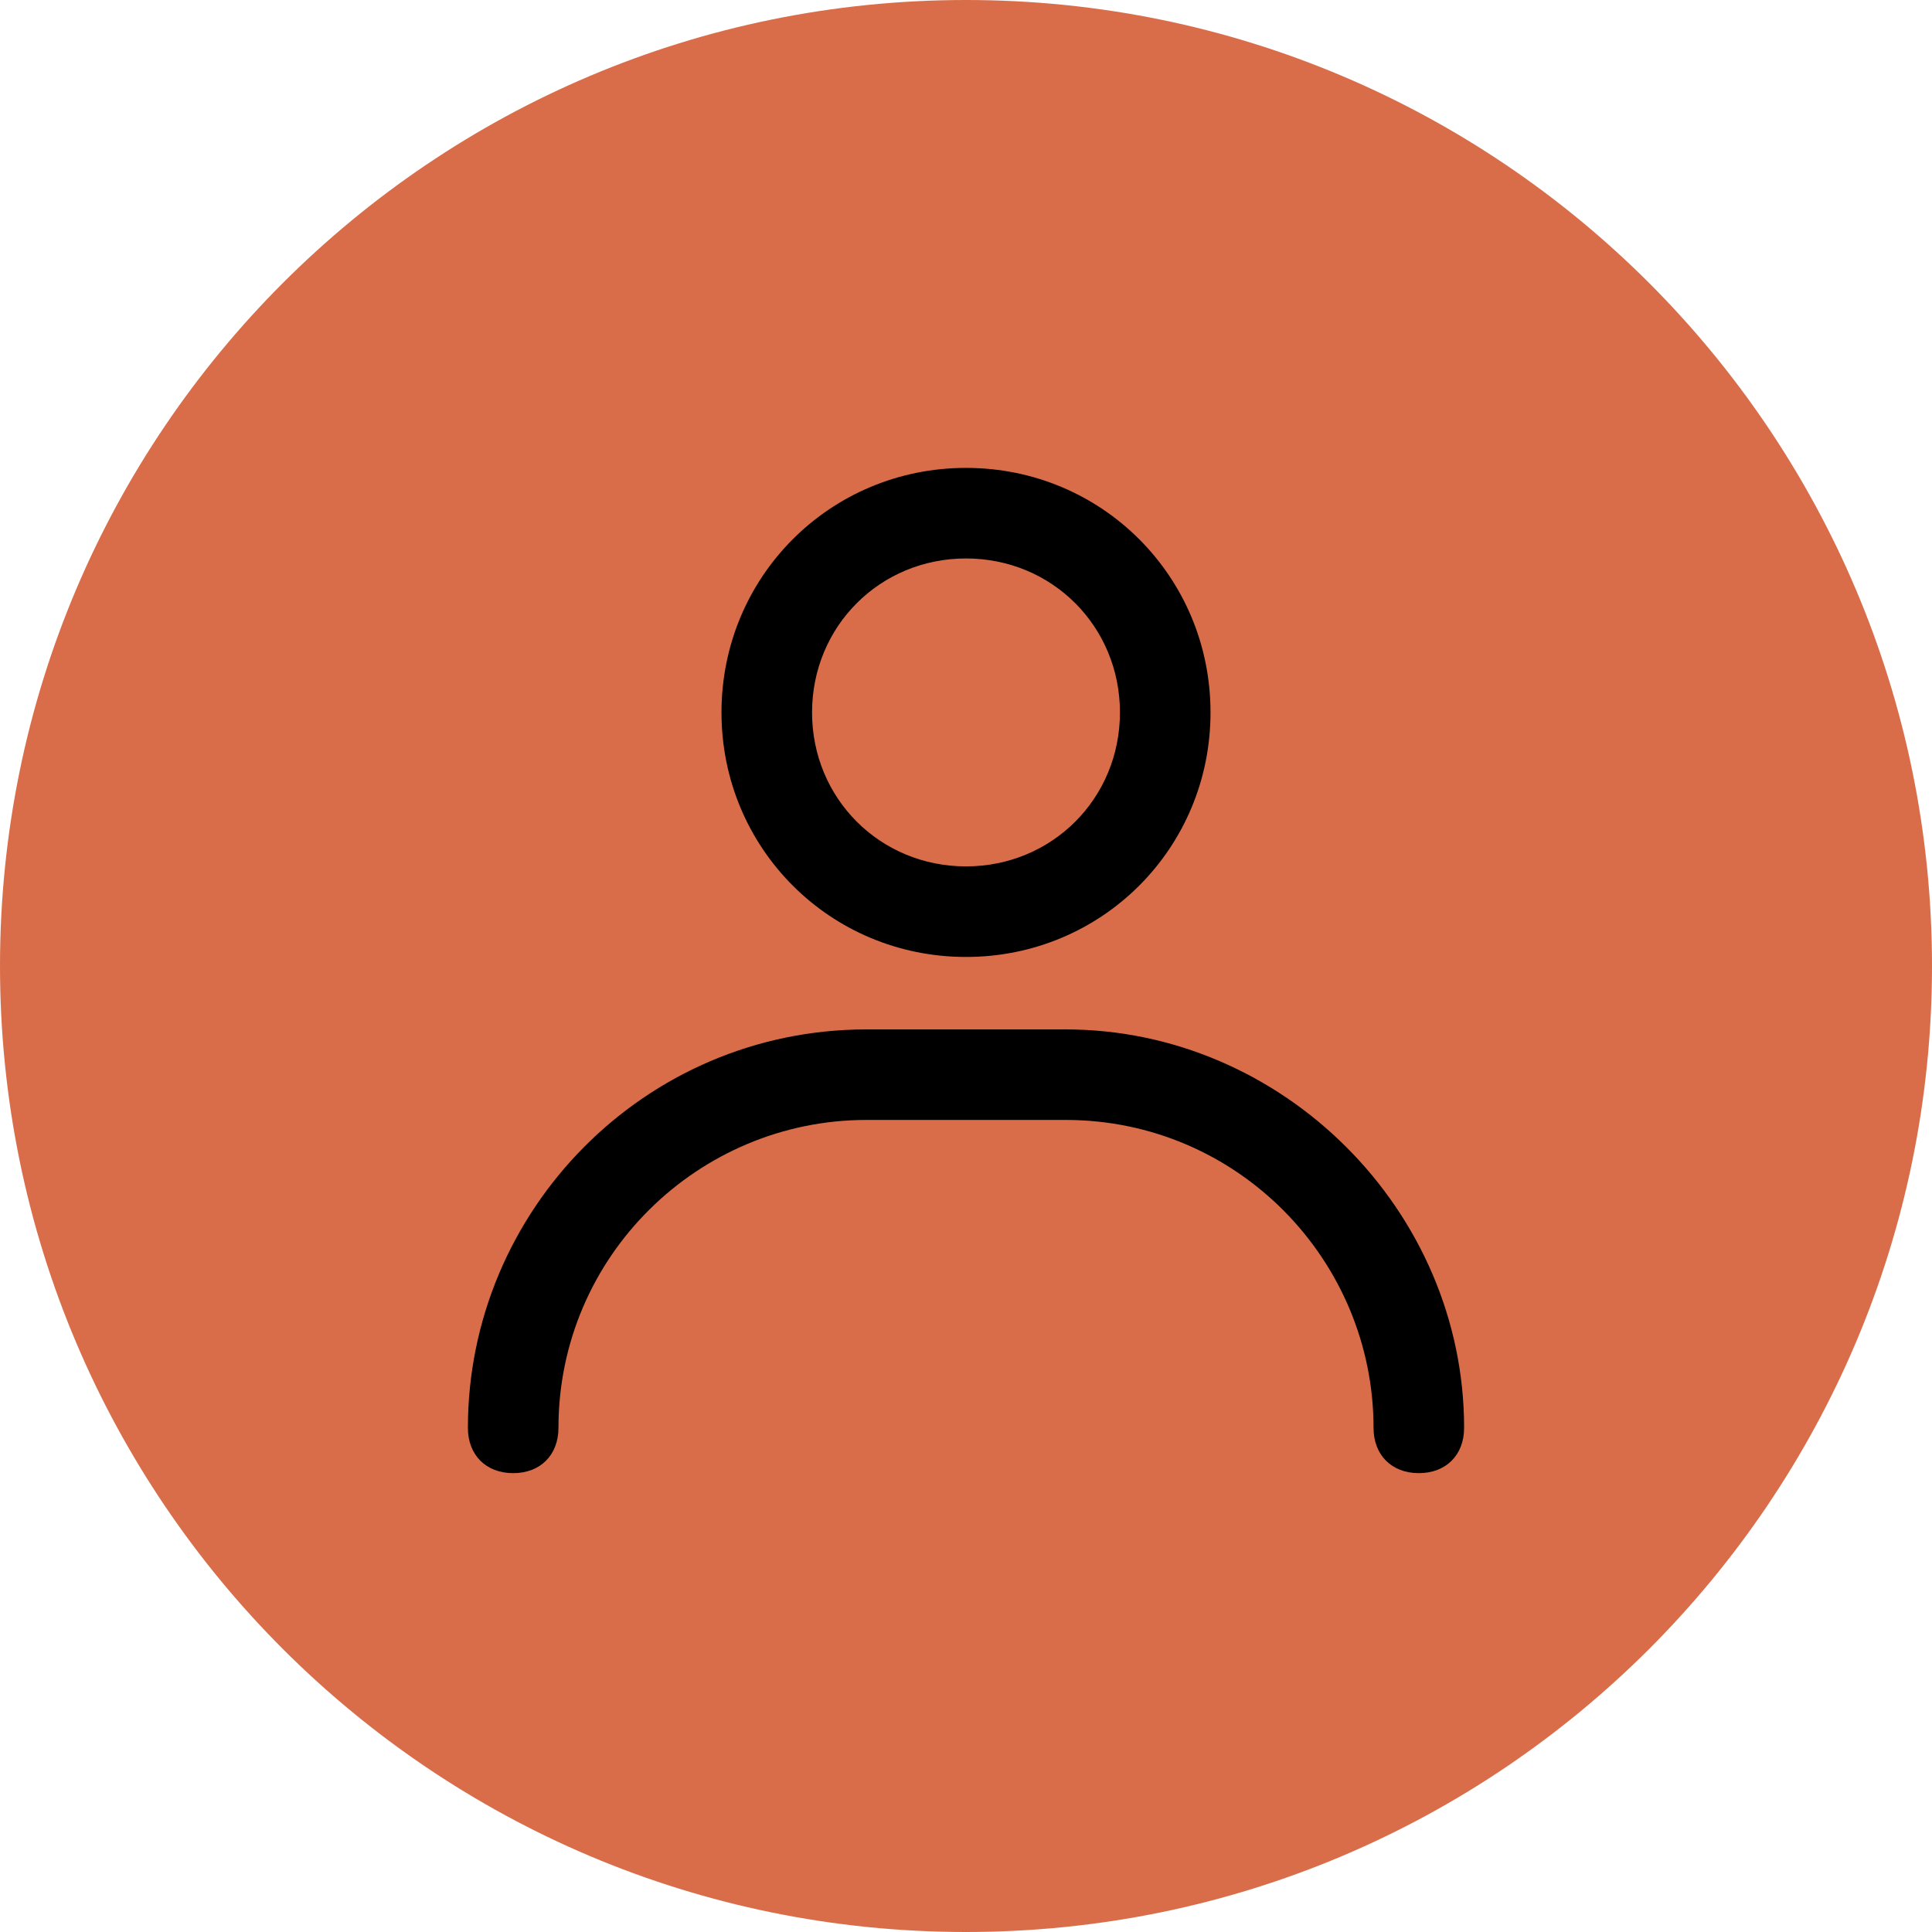
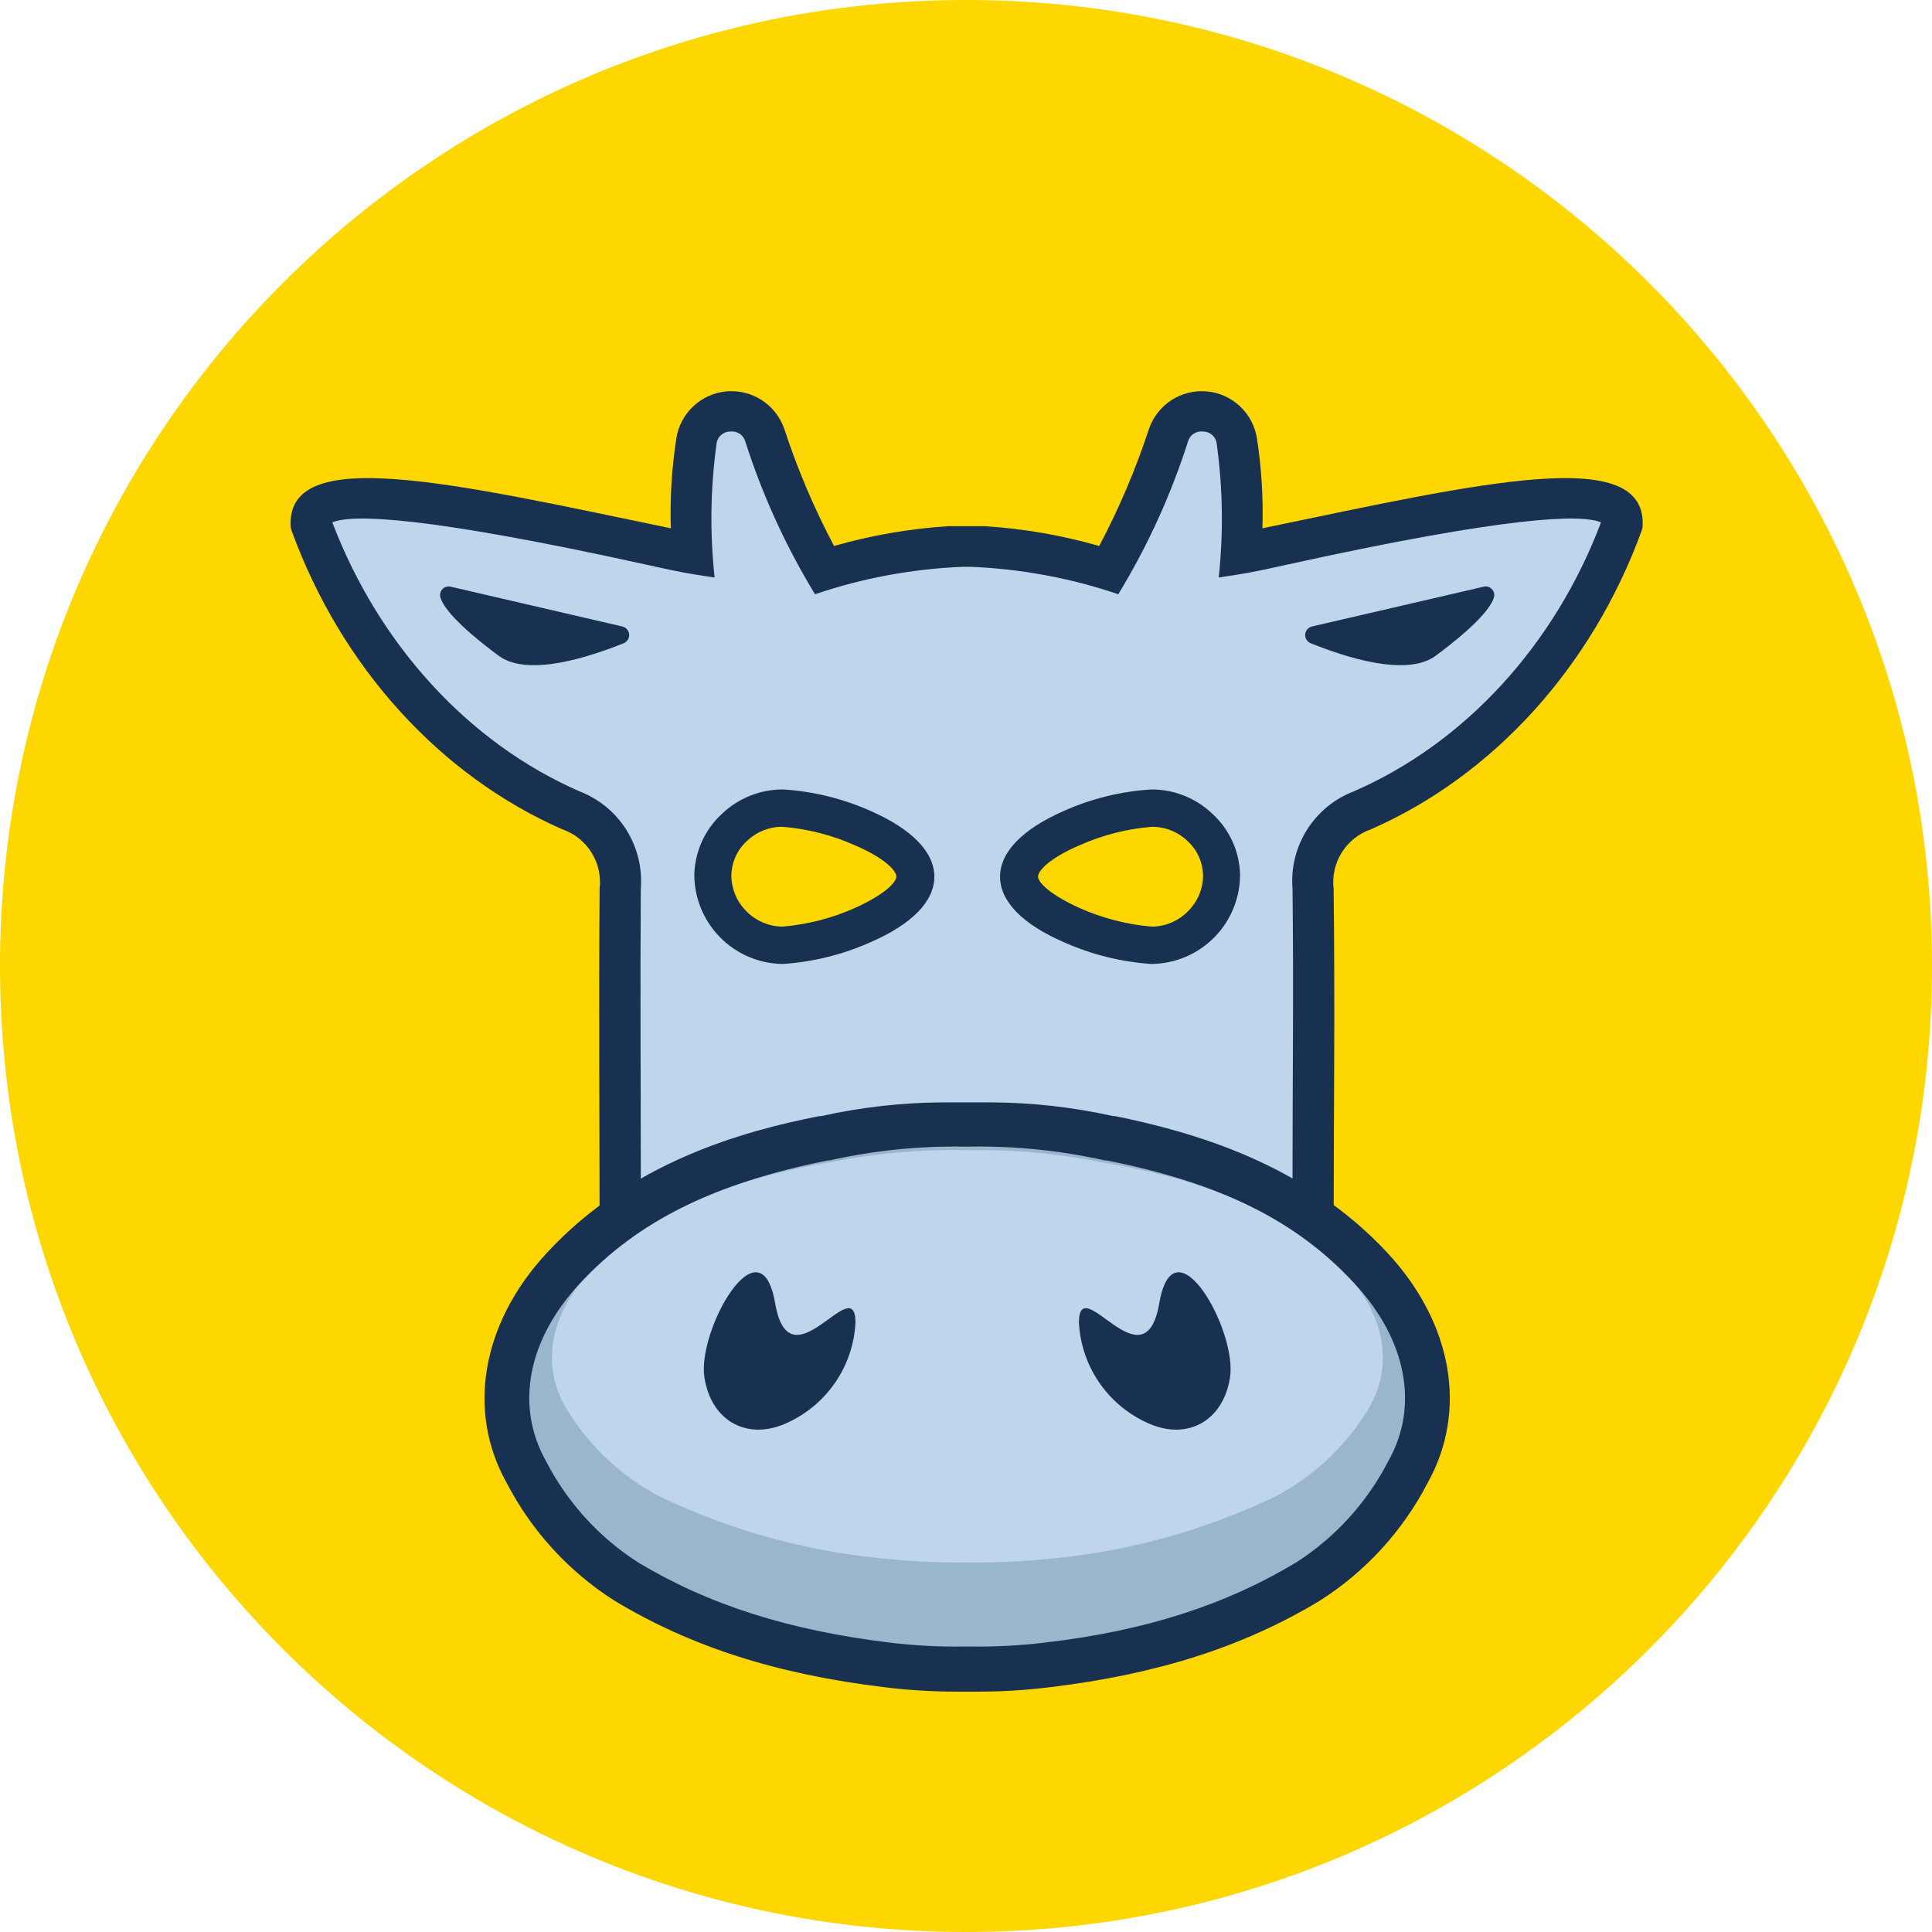
<svg xmlns="http://www.w3.org/2000/svg" width="50" height="50" viewBox="0 0 50 50" fill="none">
-   <circle cx="25" cy="25" r="25" fill="#D96D49" />
-   <path d="M25 24.766C28.516 24.766 31.328 21.953 31.328 18.438C31.328 14.922 28.516 12.109 25 12.109C21.484 12.109 18.672 14.922 18.672 18.438C18.672 21.953 21.484 24.766 25 24.766ZM25 14.453C27.227 14.453 28.984 16.211 28.984 18.438C28.984 20.664 27.227 22.422 25 22.422C22.773 22.422 21.016 20.664 21.016 18.438C21.016 16.211 22.773 14.453 25 14.453Z" fill="black" />
-   <path d="M27.578 26.641H22.422C16.68 26.641 12.109 31.328 12.109 36.953C12.109 37.656 12.578 38.125 13.281 38.125C13.984 38.125 14.453 37.656 14.453 36.953C14.453 32.5 18.086 28.984 22.422 28.984H27.578C32.031 28.984 35.547 32.617 35.547 36.953C35.547 37.656 36.016 38.125 36.719 38.125C37.422 38.125 37.891 37.656 37.891 36.953C37.891 31.328 33.203 26.641 27.578 26.641Z" fill="black" />
+   <circle cx="25" cy="25" r="25" fill="#FFD700" />
+   <path d="M25.497 13.618C26.496 13.683 27.485 13.854 28.447 14.13C28.962 13.158 29.393 12.143 29.736 11.098C29.841 10.793 30.045 10.532 30.316 10.356C30.587 10.181 30.909 10.101 31.23 10.129C31.552 10.158 31.854 10.293 32.09 10.514C32.325 10.735 32.48 11.028 32.53 11.347C32.648 12.116 32.696 12.894 32.672 13.672C38.398 12.482 42.662 11.481 42.509 13.65L42.488 13.729C41.206 17.254 38.65 20.073 35.476 21.464C35.165 21.572 34.899 21.783 34.724 22.063C34.549 22.343 34.475 22.674 34.514 23.001C34.553 26.079 34.514 29.075 34.514 32.121C31.517 30.819 28.284 30.147 25.016 30.147C21.748 30.147 18.515 30.819 15.518 32.121C15.518 29.075 15.493 26.086 15.518 23.001C15.557 22.674 15.483 22.343 15.308 22.063C15.133 21.783 14.868 21.572 14.556 21.464C11.382 20.073 8.826 17.254 7.545 13.729L7.524 13.65C7.371 11.481 11.634 12.482 17.361 13.672C17.337 12.894 17.384 12.116 17.503 11.347C17.552 11.028 17.707 10.735 17.943 10.514C18.178 10.293 18.481 10.158 18.802 10.129C19.124 10.101 19.446 10.181 19.716 10.356C19.987 10.532 20.191 10.793 20.297 11.098C20.639 12.143 21.07 13.158 21.585 14.13C22.547 13.854 23.536 13.683 24.535 13.618H25.497Z" fill="#193151" />
+   <path d="M25.118 14.669C26.42 14.721 27.707 14.96 28.941 15.379C29.697 14.138 30.302 12.812 30.745 11.428C30.767 11.345 30.819 11.272 30.891 11.225C30.963 11.177 31.05 11.157 31.135 11.169C31.225 11.168 31.311 11.202 31.377 11.262C31.442 11.323 31.483 11.406 31.49 11.495C31.648 12.639 31.664 13.798 31.54 14.946C32.221 14.843 32.392 14.818 33.294 14.616C39.038 13.352 40.919 13.302 41.434 13.519C40.234 16.693 37.916 19.224 35.044 20.477C34.541 20.668 34.114 21.017 33.827 21.471C33.539 21.926 33.407 22.461 33.45 22.997C33.482 25.553 33.45 28.056 33.45 30.57C28.009 28.549 22.024 28.549 16.584 30.57C16.584 28.056 16.566 25.553 16.584 22.997C16.626 22.461 16.494 21.926 16.207 21.471C15.919 21.017 15.492 20.668 14.99 20.477C12.128 19.224 9.81 16.693 8.6 13.519C9.114 13.302 10.996 13.352 16.74 14.616C17.642 14.818 17.805 14.843 18.494 14.946C18.369 13.798 18.386 12.639 18.543 11.495C18.55 11.406 18.591 11.323 18.657 11.262C18.723 11.202 18.809 11.168 18.898 11.169C18.984 11.157 19.07 11.177 19.142 11.225C19.214 11.272 19.266 11.345 19.289 11.428C19.731 12.812 20.337 14.138 21.092 15.379C22.326 14.96 23.614 14.721 24.916 14.669H25.118Z" fill="#BFD5EB" />
+   <path d="M20.266 24.464C19.784 24.459 19.324 24.264 18.985 23.921C18.646 23.579 18.456 23.117 18.455 22.636C18.462 22.407 18.513 22.181 18.607 21.973C18.701 21.764 18.835 21.575 19.002 21.418C19.341 21.094 19.793 20.913 20.262 20.914C20.982 20.962 21.688 21.139 22.346 21.436C23.081 21.755 23.695 22.199 23.691 22.689C23.688 23.179 23.074 23.619 22.339 23.939C21.683 24.232 20.982 24.41 20.266 24.464V24.464Z" fill="#FFD700" />
+   <path d="M20.248 24.947C19.639 24.938 19.058 24.689 18.632 24.254C18.205 23.819 17.967 23.234 17.969 22.625C17.978 22.331 18.045 22.042 18.167 21.774C18.289 21.507 18.463 21.266 18.679 21.067C19.106 20.656 19.677 20.428 20.269 20.431V20.431C21.054 20.48 21.824 20.67 22.541 20.992C23.606 21.461 24.181 22.057 24.181 22.689C24.181 23.321 23.61 23.914 22.534 24.382C21.82 24.702 21.054 24.893 20.273 24.947H20.251H20.248ZM20.248 21.397C19.904 21.397 19.573 21.53 19.325 21.77C19.203 21.882 19.106 22.017 19.037 22.168C18.969 22.318 18.932 22.481 18.927 22.646C18.927 22.82 18.961 22.992 19.027 23.152C19.093 23.312 19.191 23.458 19.314 23.58C19.436 23.705 19.582 23.805 19.743 23.874C19.904 23.943 20.076 23.979 20.251 23.981V23.981C20.901 23.926 21.538 23.761 22.133 23.495C22.914 23.14 23.198 22.827 23.198 22.685C23.198 22.543 22.918 22.217 22.133 21.88C21.536 21.612 20.897 21.449 20.244 21.397H20.248Z" fill="#193151" />
+   <path d="M11.667 15.184L16.104 16.213C16.152 16.224 16.195 16.249 16.227 16.286C16.259 16.323 16.278 16.368 16.282 16.417C16.286 16.465 16.275 16.514 16.249 16.555C16.223 16.597 16.185 16.629 16.14 16.647C15.256 17.002 13.655 17.534 12.899 16.966C11.802 16.15 11.461 15.695 11.393 15.447C11.386 15.41 11.387 15.371 11.399 15.335C11.41 15.299 11.43 15.266 11.457 15.24C11.485 15.213 11.518 15.194 11.555 15.185C11.591 15.175 11.63 15.175 11.667 15.184V15.184Z" fill="#193151" />
+   <path d="M29.795 24.464C30.277 24.46 30.738 24.266 31.077 23.923C31.416 23.581 31.606 23.118 31.605 22.636C31.599 22.407 31.547 22.181 31.453 21.973C31.36 21.764 31.226 21.575 31.059 21.418C30.719 21.094 30.268 20.913 29.799 20.914C29.078 20.962 28.373 21.139 27.715 21.436C26.98 21.755 26.366 22.199 26.369 22.689C26.373 23.179 26.987 23.619 27.722 23.939C28.377 24.232 29.079 24.41 29.795 24.464Z" fill="#FFD700" />
+   <path d="M29.814 24.947C30.423 24.938 31.004 24.689 31.431 24.254C31.857 23.819 32.095 23.234 32.093 22.625C32.084 22.331 32.017 22.042 31.895 21.774C31.773 21.507 31.599 21.266 31.383 21.067C30.956 20.656 30.386 20.428 29.793 20.431V20.431C29.008 20.48 28.238 20.67 27.521 20.992C26.456 21.461 25.881 22.057 25.881 22.689C25.881 23.321 26.452 23.914 27.528 24.382C28.243 24.702 29.008 24.893 29.789 24.947H29.811H29.814ZM29.814 21.397C30.159 21.397 30.49 21.53 30.737 21.77C30.859 21.882 30.956 22.017 31.025 22.168C31.093 22.318 31.131 22.481 31.135 22.646C31.136 22.82 31.102 22.992 31.035 23.152C30.969 23.312 30.871 23.458 30.748 23.58C30.626 23.705 30.48 23.805 30.319 23.874C30.159 23.943 29.986 23.979 29.811 23.981V23.981C29.161 23.926 28.525 23.761 27.929 23.495C27.148 23.14 26.864 22.827 26.864 22.685C26.864 22.543 27.145 22.217 27.929 21.88C28.527 21.612 29.165 21.449 29.818 21.397H29.814Z" fill="#193151" />
+   <path d="M38.394 15.184L33.956 16.213C33.909 16.224 33.866 16.249 33.834 16.286C33.801 16.323 33.782 16.368 33.778 16.417C33.774 16.465 33.786 16.514 33.812 16.555C33.837 16.597 33.875 16.629 33.921 16.647C34.805 17.002 36.406 17.534 37.162 16.966C38.259 16.15 38.599 15.695 38.667 15.447C38.675 15.41 38.673 15.371 38.662 15.335C38.651 15.299 38.63 15.266 38.603 15.24C38.576 15.213 38.542 15.194 38.505 15.185C38.469 15.175 38.43 15.175 38.394 15.184V15.184Z" fill="#193151" />
+   <path d="M35.491 32.828C33.669 30.861 31.284 29.988 28.746 29.469C27.556 29.207 26.339 29.088 25.121 29.114H24.947C23.729 29.088 22.512 29.207 21.323 29.469C18.781 29.974 16.395 30.861 14.577 32.828C13.104 34.425 12.689 36.417 13.622 38.082C14.224 39.24 15.12 40.22 16.221 40.922C18.29 42.113 20.59 42.848 22.966 43.077C23.622 43.155 24.283 43.189 24.944 43.18H25.117C25.778 43.189 26.439 43.155 27.095 43.077C29.471 42.848 31.771 42.113 33.84 40.922C34.941 40.22 35.837 39.24 36.438 38.082C37.379 36.417 36.964 34.425 35.491 32.828Z" fill="#9AB6CC" />
+   <path d="M34.484 32.604C32.847 31.113 30.707 30.442 28.424 30.062C27.335 29.849 26.228 29.75 25.119 29.764H24.959C23.848 29.744 22.738 29.84 21.647 30.048C19.364 30.428 17.224 31.113 15.587 32.59C14.263 33.797 13.894 35.306 14.728 36.566C15.303 37.479 16.108 38.224 17.064 38.725C18.967 39.639 21.023 40.193 23.127 40.358C23.755 40.419 24.385 40.445 25.016 40.436H25.062C25.692 40.445 26.323 40.419 26.951 40.358C29.055 40.193 31.111 39.639 33.014 38.725C33.969 38.224 34.775 37.479 35.35 36.566C36.177 35.302 35.808 33.794 34.484 32.604Z" fill="#BFD5EB" />
+   <path d="M20.412 36.804C19.379 37.308 18.417 36.804 18.232 35.661C18.03 34.436 19.68 31.525 20.06 33.726C20.44 35.927 22.13 32.849 22.14 34.226C22.113 34.772 21.937 35.3 21.633 35.754C21.328 36.208 20.906 36.571 20.412 36.804Z" fill="#193151" />
+   <path d="M35.916 32.434C33.747 30.091 30.846 29.292 28.855 28.884H28.809C27.767 28.653 26.703 28.534 25.635 28.529V28.529H24.424C23.357 28.534 22.293 28.653 21.251 28.884H21.205C19.213 29.278 16.313 30.077 14.144 32.434C12.468 34.244 12.074 36.52 13.107 38.366C13.754 39.62 14.723 40.679 15.915 41.433C17.885 42.619 20.104 43.329 22.894 43.666C23.517 43.742 24.145 43.78 24.772 43.78H25.287C25.915 43.78 26.542 43.742 27.165 43.666C29.956 43.329 32.174 42.619 34.145 41.433C35.337 40.679 36.306 39.62 36.953 38.366C37.986 36.509 37.592 34.244 35.916 32.434ZM35.937 37.798C35.387 38.873 34.562 39.784 33.544 40.436C31.72 41.533 29.64 42.211 27.023 42.512C26.391 42.588 25.754 42.621 25.117 42.612H24.943C24.306 42.621 23.669 42.588 23.037 42.512C20.413 42.193 18.34 41.533 16.515 40.436C15.498 39.784 14.672 38.873 14.122 37.798C13.331 36.378 13.657 34.674 14.999 33.225C16.494 31.607 18.478 30.623 21.432 30.03H21.474C22.633 29.771 23.819 29.652 25.007 29.675H25.053C26.24 29.652 27.426 29.771 28.585 30.03H28.628C31.581 30.613 33.566 31.596 35.06 33.225C36.402 34.674 36.729 36.385 35.937 37.798V37.798Z" fill="#193151" />
+   <path d="M29.651 36.804C30.684 37.308 31.646 36.804 31.831 35.661C32.033 34.436 30.382 31.525 30.002 33.726C29.622 35.927 27.933 32.849 27.922 34.226C27.95 34.772 28.125 35.3 28.43 35.754C28.734 36.208 29.156 36.571 29.651 36.804Z" fill="#193151" />
</svg>
